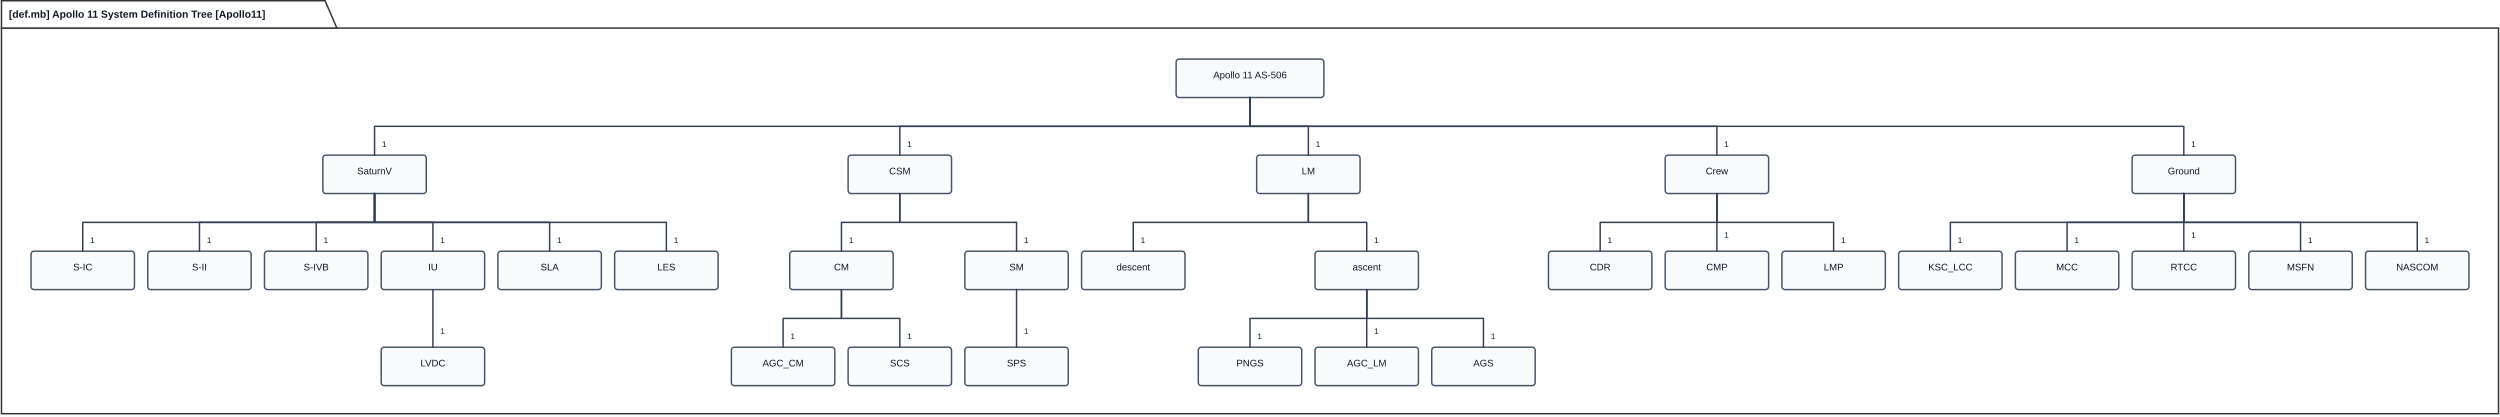
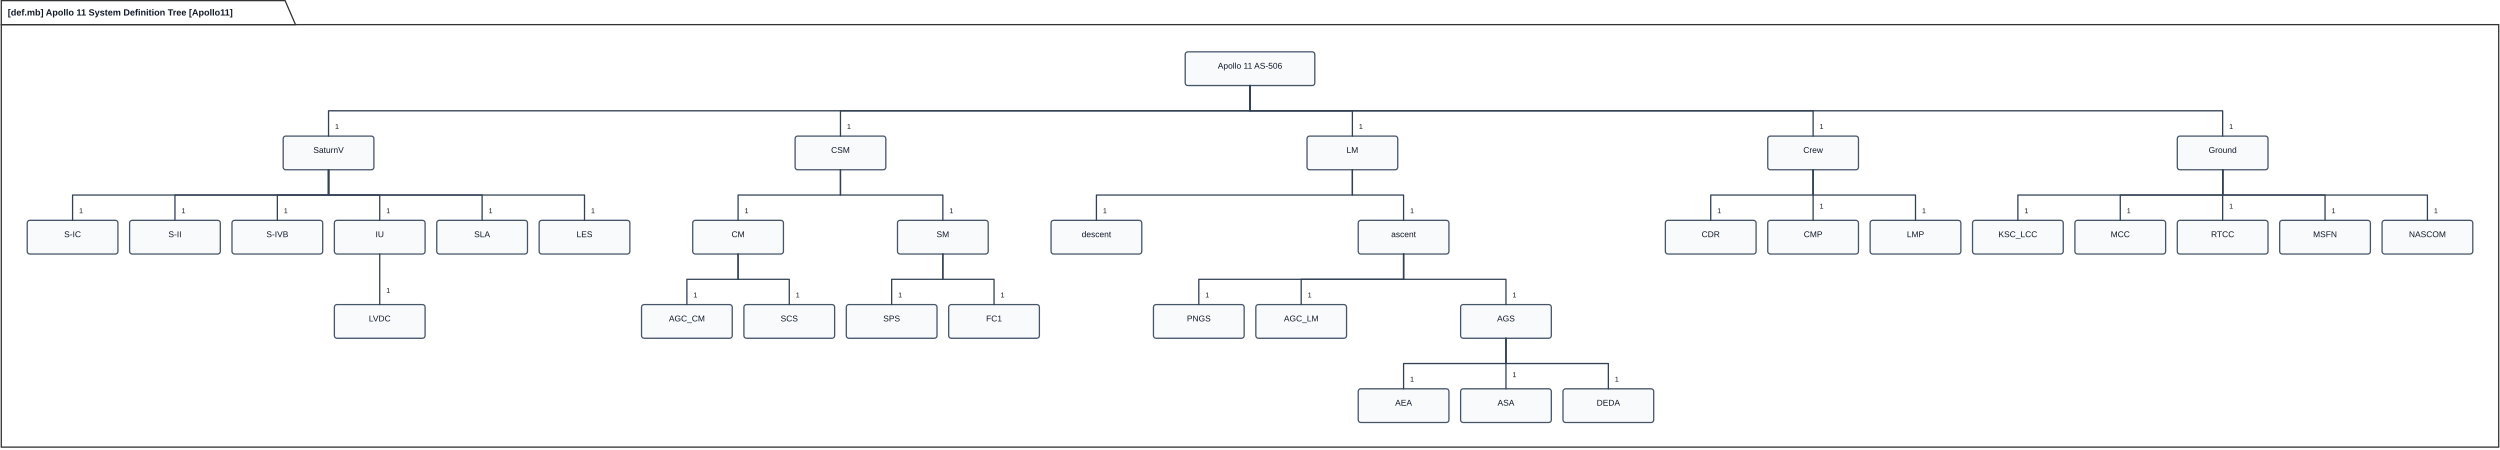
- <svg xmlns="http://www.w3.org/2000/svg" width="3384" height="564" viewBox="0 0 3384 564">
+ <svg xmlns="http://www.w3.org/2000/svg" width="3858" height="694" viewBox="0 0 3858 694">
  <defs>
    <style>text{font-family:Arial,Helvetica,sans-serif;fill:#111827}.label{font-size:13px}.small{font-size:11px}.header{font-size:14px;font-weight:600}</style>
    <marker id="arrow" markerWidth="8" markerHeight="6" refX="8" refY="3" orient="auto">
      <polygon points="0 0,8 3,0 6" fill="#1D4ED8" />
    </marker>
    <marker id="arrow-dark" markerWidth="8" markerHeight="6" refX="8" refY="3" orient="auto">
      <polygon points="0 0,8 3,0 6" fill="#334155" />
    </marker>
    <marker id="composition" markerWidth="12" markerHeight="12" refX="0" refY="6" orient="auto" markerUnits="strokeWidth">
      <polygon points="0 6,6 0,12 6,6 12" fill="#111827" stroke="#111827" />
    </marker>
  </defs>
-   <rect x="0" y="0" width="3384" height="564" fill="#FFFFFF" />
-   <rect x="2" y="38" width="3380" height="522" fill="none" stroke="#333333" stroke-width="2" />
+   <rect x="0" y="0" width="3858" height="694" fill="#FFFFFF" />
+   <rect x="2" y="38" width="3854" height="652" fill="none" stroke="#333333" stroke-width="2" />
  <path d="M 2 1 H 440 L 456 38 H 2 Z" fill="#FFFFFF" stroke="#333333" stroke-width="2" />
  <text class="header" x="12" y="24">[def.mb] Apollo 11 System Definition Tree [Apollo11]</text>
-   <rect x="2" y="38" width="3380" height="524" fill="none" stroke="#333333" stroke-width="0" />
+   <rect x="2" y="38" width="3854" height="654" fill="none" stroke="#333333" stroke-width="0" />
  <g transform="translate(2,40)">
-     <rect id="apollo" x="1590" y="40" width="200" height="52" rx="4" fill="#F8FAFC" stroke="#475569" stroke-width="2" />
-     <text class="label" text-anchor="middle" x="1690" y="66">Apollo 11 AS-506</text>
+     <rect id="apollo" x="1827" y="40" width="200" height="52" rx="4" fill="#F8FAFC" stroke="#475569" stroke-width="2" />
+     <text class="label" text-anchor="middle" x="1927" y="66">Apollo 11 AS-506</text>
    <rect id="SaturnV" x="435" y="170" width="140" height="52" rx="4" fill="#F8FAFC" stroke="#475569" stroke-width="2" />
    <text class="label" text-anchor="middle" x="505" y="196">SaturnV</text>
    <rect id="SIC" x="40" y="300" width="140" height="52" rx="4" fill="#F8FAFC" stroke="#475569" stroke-width="2" />
    <text class="label" text-anchor="middle" x="110" y="326">S-IC</text>
    <rect id="SII" x="198" y="300" width="140" height="52" rx="4" fill="#F8FAFC" stroke="#475569" stroke-width="2" />
    <text class="label" text-anchor="middle" x="268" y="326">S-II</text>
    <rect id="SIVB" x="356" y="300" width="140" height="52" rx="4" fill="#F8FAFC" stroke="#475569" stroke-width="2" />
    <text class="label" text-anchor="middle" x="426" y="326">S-IVB</text>
    <rect id="IU" x="514" y="300" width="140" height="52" rx="4" fill="#F8FAFC" stroke="#475569" stroke-width="2" />
    <text class="label" text-anchor="middle" x="584" y="326">IU</text>
    <rect id="LVDC" x="514" y="430" width="140" height="52" rx="4" fill="#F8FAFC" stroke="#475569" stroke-width="2" />
    <text class="label" text-anchor="middle" x="584" y="456">LVDC</text>
    <rect id="SLA" x="672" y="300" width="140" height="52" rx="4" fill="#F8FAFC" stroke="#475569" stroke-width="2" />
    <text class="label" text-anchor="middle" x="742" y="326">SLA</text>
    <rect id="LES" x="830" y="300" width="140" height="52" rx="4" fill="#F8FAFC" stroke="#475569" stroke-width="2" />
    <text class="label" text-anchor="middle" x="900" y="326">LES</text>
-     <rect id="CSM" x="1146" y="170" width="140" height="52" rx="4" fill="#F8FAFC" stroke="#475569" stroke-width="2" />
-     <text class="label" text-anchor="middle" x="1216" y="196">CSM</text>
+     <rect id="CSM" x="1225" y="170" width="140" height="52" rx="4" fill="#F8FAFC" stroke="#475569" stroke-width="2" />
+     <text class="label" text-anchor="middle" x="1295" y="196">CSM</text>
    <rect id="CM" x="1067" y="300" width="140" height="52" rx="4" fill="#F8FAFC" stroke="#475569" stroke-width="2" />
    <text class="label" text-anchor="middle" x="1137" y="326">CM</text>
    <rect id="AGC_CM" x="988" y="430" width="140" height="52" rx="4" fill="#F8FAFC" stroke="#475569" stroke-width="2" />
    <text class="label" text-anchor="middle" x="1058" y="456">AGC_CM</text>
    <rect id="SCS" x="1146" y="430" width="140" height="52" rx="4" fill="#F8FAFC" stroke="#475569" stroke-width="2" />
    <text class="label" text-anchor="middle" x="1216" y="456">SCS</text>
-     <rect id="SM" x="1304" y="300" width="140" height="52" rx="4" fill="#F8FAFC" stroke="#475569" stroke-width="2" />
-     <text class="label" text-anchor="middle" x="1374" y="326">SM</text>
+     <rect id="SM" x="1383" y="300" width="140" height="52" rx="4" fill="#F8FAFC" stroke="#475569" stroke-width="2" />
+     <text class="label" text-anchor="middle" x="1453" y="326">SM</text>
    <rect id="SPS" x="1304" y="430" width="140" height="52" rx="4" fill="#F8FAFC" stroke="#475569" stroke-width="2" />
    <text class="label" text-anchor="middle" x="1374" y="456">SPS</text>
-     <rect id="LM" x="1699" y="170" width="140" height="52" rx="4" fill="#F8FAFC" stroke="#475569" stroke-width="2" />
-     <text class="label" text-anchor="middle" x="1769" y="196">LM</text>
-     <rect id="descent" x="1462" y="300" width="140" height="52" rx="4" fill="#F8FAFC" stroke="#475569" stroke-width="2" />
-     <text class="label" text-anchor="middle" x="1532" y="326">descent</text>
-     <rect id="ascent" x="1778" y="300" width="140" height="52" rx="4" fill="#F8FAFC" stroke="#475569" stroke-width="2" />
-     <text class="label" text-anchor="middle" x="1848" y="326">ascent</text>
-     <rect id="PNGS" x="1620" y="430" width="140" height="52" rx="4" fill="#F8FAFC" stroke="#475569" stroke-width="2" />
-     <text class="label" text-anchor="middle" x="1690" y="456">PNGS</text>
-     <rect id="AGC_LM" x="1778" y="430" width="140" height="52" rx="4" fill="#F8FAFC" stroke="#475569" stroke-width="2" />
-     <text class="label" text-anchor="middle" x="1848" y="456">AGC_LM</text>
-     <rect id="AGS" x="1936" y="430" width="140" height="52" rx="4" fill="#F8FAFC" stroke="#475569" stroke-width="2" />
-     <text class="label" text-anchor="middle" x="2006" y="456">AGS</text>
-     <rect id="Crew" x="2252" y="170" width="140" height="52" rx="4" fill="#F8FAFC" stroke="#475569" stroke-width="2" />
-     <text class="label" text-anchor="middle" x="2322" y="196">Crew</text>
-     <rect id="CDR" x="2094" y="300" width="140" height="52" rx="4" fill="#F8FAFC" stroke="#475569" stroke-width="2" />
-     <text class="label" text-anchor="middle" x="2164" y="326">CDR</text>
-     <rect id="CMP" x="2252" y="300" width="140" height="52" rx="4" fill="#F8FAFC" stroke="#475569" stroke-width="2" />
-     <text class="label" text-anchor="middle" x="2322" y="326">CMP</text>
-     <rect id="LMP" x="2410" y="300" width="140" height="52" rx="4" fill="#F8FAFC" stroke="#475569" stroke-width="2" />
-     <text class="label" text-anchor="middle" x="2480" y="326">LMP</text>
-     <rect id="Ground" x="2884" y="170" width="140" height="52" rx="4" fill="#F8FAFC" stroke="#475569" stroke-width="2" />
-     <text class="label" text-anchor="middle" x="2954" y="196">Ground</text>
-     <rect id="KSC_LCC" x="2568" y="300" width="140" height="52" rx="4" fill="#F8FAFC" stroke="#475569" stroke-width="2" />
-     <text class="label" text-anchor="middle" x="2638" y="326">KSC_LCC</text>
-     <rect id="MCC" x="2726" y="300" width="140" height="52" rx="4" fill="#F8FAFC" stroke="#475569" stroke-width="2" />
-     <text class="label" text-anchor="middle" x="2796" y="326">MCC</text>
-     <rect id="RTCC" x="2884" y="300" width="140" height="52" rx="4" fill="#F8FAFC" stroke="#475569" stroke-width="2" />
-     <text class="label" text-anchor="middle" x="2954" y="326">RTCC</text>
-     <rect id="MSFN" x="3042" y="300" width="140" height="52" rx="4" fill="#F8FAFC" stroke="#475569" stroke-width="2" />
-     <text class="label" text-anchor="middle" x="3112" y="326">MSFN</text>
-     <rect id="NASCOM" x="3200" y="300" width="140" height="52" rx="4" fill="#F8FAFC" stroke="#475569" stroke-width="2" />
-     <text class="label" text-anchor="middle" x="3270" y="326">NASCOM</text>
-     <path d="M 1690,92 L 1690,131 L 505,131 L 505,170" fill="none" stroke="#334155" stroke-width="2" stroke-linejoin="round" stroke-linecap="round" />
-     <path d="M 1690,92 L 1690,131 L 1216,131 L 1216,170" fill="none" stroke="#334155" stroke-width="2" stroke-linejoin="round" stroke-linecap="round" />
-     <path d="M 1690,92 L 1690,131 L 1769,131 L 1769,170" fill="none" stroke="#334155" stroke-width="2" stroke-linejoin="round" stroke-linecap="round" />
-     <path d="M 1690,92 L 1690,131 L 2322,131 L 2322,170" fill="none" stroke="#334155" stroke-width="2" stroke-linejoin="round" stroke-linecap="round" />
-     <path d="M 1690,92 L 1690,131 L 2954,131 L 2954,170" fill="none" stroke="#334155" stroke-width="2" stroke-linejoin="round" stroke-linecap="round" />
+     <rect id="FC1" x="1462" y="430" width="140" height="52" rx="4" fill="#F8FAFC" stroke="#475569" stroke-width="2" />
+     <text class="label" text-anchor="middle" x="1532" y="456">FC1</text>
+     <rect id="LM" x="2015" y="170" width="140" height="52" rx="4" fill="#F8FAFC" stroke="#475569" stroke-width="2" />
+     <text class="label" text-anchor="middle" x="2085" y="196">LM</text>
+     <rect id="descent" x="1620" y="300" width="140" height="52" rx="4" fill="#F8FAFC" stroke="#475569" stroke-width="2" />
+     <text class="label" text-anchor="middle" x="1690" y="326">descent</text>
+     <rect id="ascent" x="2094" y="300" width="140" height="52" rx="4" fill="#F8FAFC" stroke="#475569" stroke-width="2" />
+     <text class="label" text-anchor="middle" x="2164" y="326">ascent</text>
+     <rect id="PNGS" x="1778" y="430" width="140" height="52" rx="4" fill="#F8FAFC" stroke="#475569" stroke-width="2" />
+     <text class="label" text-anchor="middle" x="1848" y="456">PNGS</text>
+     <rect id="AGC_LM" x="1936" y="430" width="140" height="52" rx="4" fill="#F8FAFC" stroke="#475569" stroke-width="2" />
+     <text class="label" text-anchor="middle" x="2006" y="456">AGC_LM</text>
+     <rect id="AGS" x="2252" y="430" width="140" height="52" rx="4" fill="#F8FAFC" stroke="#475569" stroke-width="2" />
+     <text class="label" text-anchor="middle" x="2322" y="456">AGS</text>
+     <rect id="AEA" x="2094" y="560" width="140" height="52" rx="4" fill="#F8FAFC" stroke="#475569" stroke-width="2" />
+     <text class="label" text-anchor="middle" x="2164" y="586">AEA</text>
+     <rect id="ASA" x="2252" y="560" width="140" height="52" rx="4" fill="#F8FAFC" stroke="#475569" stroke-width="2" />
+     <text class="label" text-anchor="middle" x="2322" y="586">ASA</text>
+     <rect id="DEDA" x="2410" y="560" width="140" height="52" rx="4" fill="#F8FAFC" stroke="#475569" stroke-width="2" />
+     <text class="label" text-anchor="middle" x="2480" y="586">DEDA</text>
+     <rect id="Crew" x="2726" y="170" width="140" height="52" rx="4" fill="#F8FAFC" stroke="#475569" stroke-width="2" />
+     <text class="label" text-anchor="middle" x="2796" y="196">Crew</text>
+     <rect id="CDR" x="2568" y="300" width="140" height="52" rx="4" fill="#F8FAFC" stroke="#475569" stroke-width="2" />
+     <text class="label" text-anchor="middle" x="2638" y="326">CDR</text>
+     <rect id="CMP" x="2726" y="300" width="140" height="52" rx="4" fill="#F8FAFC" stroke="#475569" stroke-width="2" />
+     <text class="label" text-anchor="middle" x="2796" y="326">CMP</text>
+     <rect id="LMP" x="2884" y="300" width="140" height="52" rx="4" fill="#F8FAFC" stroke="#475569" stroke-width="2" />
+     <text class="label" text-anchor="middle" x="2954" y="326">LMP</text>
+     <rect id="Ground" x="3358" y="170" width="140" height="52" rx="4" fill="#F8FAFC" stroke="#475569" stroke-width="2" />
+     <text class="label" text-anchor="middle" x="3428" y="196">Ground</text>
+     <rect id="KSC_LCC" x="3042" y="300" width="140" height="52" rx="4" fill="#F8FAFC" stroke="#475569" stroke-width="2" />
+     <text class="label" text-anchor="middle" x="3112" y="326">KSC_LCC</text>
+     <rect id="MCC" x="3200" y="300" width="140" height="52" rx="4" fill="#F8FAFC" stroke="#475569" stroke-width="2" />
+     <text class="label" text-anchor="middle" x="3270" y="326">MCC</text>
+     <rect id="RTCC" x="3358" y="300" width="140" height="52" rx="4" fill="#F8FAFC" stroke="#475569" stroke-width="2" />
+     <text class="label" text-anchor="middle" x="3428" y="326">RTCC</text>
+     <rect id="MSFN" x="3516" y="300" width="140" height="52" rx="4" fill="#F8FAFC" stroke="#475569" stroke-width="2" />
+     <text class="label" text-anchor="middle" x="3586" y="326">MSFN</text>
+     <rect id="NASCOM" x="3674" y="300" width="140" height="52" rx="4" fill="#F8FAFC" stroke="#475569" stroke-width="2" />
+     <text class="label" text-anchor="middle" x="3744" y="326">NASCOM</text>
+     <path d="M 1927,92 L 1927,131 L 505,131 L 505,170" fill="none" stroke="#334155" stroke-width="2" stroke-linejoin="round" stroke-linecap="round" />
+     <path d="M 1927,92 L 1927,131 L 1295,131 L 1295,170" fill="none" stroke="#334155" stroke-width="2" stroke-linejoin="round" stroke-linecap="round" />
+     <path d="M 1927,92 L 1927,131 L 2085,131 L 2085,170" fill="none" stroke="#334155" stroke-width="2" stroke-linejoin="round" stroke-linecap="round" />
+     <path d="M 1927,92 L 1927,131 L 2796,131 L 2796,170" fill="none" stroke="#334155" stroke-width="2" stroke-linejoin="round" stroke-linecap="round" />
+     <path d="M 1927,92 L 1927,131 L 3428,131 L 3428,170" fill="none" stroke="#334155" stroke-width="2" stroke-linejoin="round" stroke-linecap="round" />
    <path d="M 505,222 L 505,261 L 110,261 L 110,300" fill="none" stroke="#334155" stroke-width="2" stroke-linejoin="round" stroke-linecap="round" />
    <path d="M 505,222 L 505,261 L 268,261 L 268,300" fill="none" stroke="#334155" stroke-width="2" stroke-linejoin="round" stroke-linecap="round" />
    <path d="M 505,222 L 505,261 L 426,261 L 426,300" fill="none" stroke="#334155" stroke-width="2" stroke-linejoin="round" stroke-linecap="round" />
    <path d="M 505,222 L 505,261 L 584,261 L 584,300" fill="none" stroke="#334155" stroke-width="2" stroke-linejoin="round" stroke-linecap="round" />
    <path d="M 505,222 L 505,261 L 742,261 L 742,300" fill="none" stroke="#334155" stroke-width="2" stroke-linejoin="round" stroke-linecap="round" />
    <path d="M 505,222 L 505,261 L 900,261 L 900,300" fill="none" stroke="#334155" stroke-width="2" stroke-linejoin="round" stroke-linecap="round" />
    <path d="M 584,352 L 584,430" fill="none" stroke="#334155" stroke-width="2" stroke-linejoin="round" stroke-linecap="round" />
-     <path d="M 1216,222 L 1216,261 L 1137,261 L 1137,300" fill="none" stroke="#334155" stroke-width="2" stroke-linejoin="round" stroke-linecap="round" />
-     <path d="M 1216,222 L 1216,261 L 1374,261 L 1374,300" fill="none" stroke="#334155" stroke-width="2" stroke-linejoin="round" stroke-linecap="round" />
+     <path d="M 1295,222 L 1295,261 L 1137,261 L 1137,300" fill="none" stroke="#334155" stroke-width="2" stroke-linejoin="round" stroke-linecap="round" />
+     <path d="M 1295,222 L 1295,261 L 1453,261 L 1453,300" fill="none" stroke="#334155" stroke-width="2" stroke-linejoin="round" stroke-linecap="round" />
    <path d="M 1137,352 L 1137,391 L 1058,391 L 1058,430" fill="none" stroke="#334155" stroke-width="2" stroke-linejoin="round" stroke-linecap="round" />
    <path d="M 1137,352 L 1137,391 L 1216,391 L 1216,430" fill="none" stroke="#334155" stroke-width="2" stroke-linejoin="round" stroke-linecap="round" />
-     <path d="M 1374,352 L 1374,430" fill="none" stroke="#334155" stroke-width="2" stroke-linejoin="round" stroke-linecap="round" />
-     <path d="M 1769,222 L 1769,261 L 1532,261 L 1532,300" fill="none" stroke="#334155" stroke-width="2" stroke-linejoin="round" stroke-linecap="round" />
-     <path d="M 1769,222 L 1769,261 L 1848,261 L 1848,300" fill="none" stroke="#334155" stroke-width="2" stroke-linejoin="round" stroke-linecap="round" />
-     <path d="M 1848,352 L 1848,391 L 1690,391 L 1690,430" fill="none" stroke="#334155" stroke-width="2" stroke-linejoin="round" stroke-linecap="round" />
-     <path d="M 1848,352 L 1848,430" fill="none" stroke="#334155" stroke-width="2" stroke-linejoin="round" stroke-linecap="round" />
-     <path d="M 1848,352 L 1848,391 L 2006,391 L 2006,430" fill="none" stroke="#334155" stroke-width="2" stroke-linejoin="round" stroke-linecap="round" />
-     <path d="M 2322,222 L 2322,261 L 2164,261 L 2164,300" fill="none" stroke="#334155" stroke-width="2" stroke-linejoin="round" stroke-linecap="round" />
-     <path d="M 2322,222 L 2322,300" fill="none" stroke="#334155" stroke-width="2" stroke-linejoin="round" stroke-linecap="round" />
-     <path d="M 2322,222 L 2322,261 L 2480,261 L 2480,300" fill="none" stroke="#334155" stroke-width="2" stroke-linejoin="round" stroke-linecap="round" />
-     <path d="M 2954,222 L 2954,261 L 2638,261 L 2638,300" fill="none" stroke="#334155" stroke-width="2" stroke-linejoin="round" stroke-linecap="round" />
-     <path d="M 2954,222 L 2954,261 L 2796,261 L 2796,300" fill="none" stroke="#334155" stroke-width="2" stroke-linejoin="round" stroke-linecap="round" />
-     <path d="M 2954,222 L 2954,300" fill="none" stroke="#334155" stroke-width="2" stroke-linejoin="round" stroke-linecap="round" />
-     <path d="M 2954,222 L 2954,261 L 3112,261 L 3112,300" fill="none" stroke="#334155" stroke-width="2" stroke-linejoin="round" stroke-linecap="round" />
-     <path d="M 2954,222 L 2954,261 L 3270,261 L 3270,300" fill="none" stroke="#334155" stroke-width="2" stroke-linejoin="round" stroke-linecap="round" />
+     <path d="M 1453,352 L 1453,391 L 1374,391 L 1374,430" fill="none" stroke="#334155" stroke-width="2" stroke-linejoin="round" stroke-linecap="round" />
+     <path d="M 1453,352 L 1453,391 L 1532,391 L 1532,430" fill="none" stroke="#334155" stroke-width="2" stroke-linejoin="round" stroke-linecap="round" />
+     <path d="M 2085,222 L 2085,261 L 1690,261 L 1690,300" fill="none" stroke="#334155" stroke-width="2" stroke-linejoin="round" stroke-linecap="round" />
+     <path d="M 2085,222 L 2085,261 L 2164,261 L 2164,300" fill="none" stroke="#334155" stroke-width="2" stroke-linejoin="round" stroke-linecap="round" />
+     <path d="M 2164,352 L 2164,391 L 1848,391 L 1848,430" fill="none" stroke="#334155" stroke-width="2" stroke-linejoin="round" stroke-linecap="round" />
+     <path d="M 2164,352 L 2164,391 L 2006,391 L 2006,430" fill="none" stroke="#334155" stroke-width="2" stroke-linejoin="round" stroke-linecap="round" />
+     <path d="M 2164,352 L 2164,391 L 2322,391 L 2322,430" fill="none" stroke="#334155" stroke-width="2" stroke-linejoin="round" stroke-linecap="round" />
+     <path d="M 2322,482 L 2322,521 L 2164,521 L 2164,560" fill="none" stroke="#334155" stroke-width="2" stroke-linejoin="round" stroke-linecap="round" />
+     <path d="M 2322,482 L 2322,560" fill="none" stroke="#334155" stroke-width="2" stroke-linejoin="round" stroke-linecap="round" />
+     <path d="M 2322,482 L 2322,521 L 2480,521 L 2480,560" fill="none" stroke="#334155" stroke-width="2" stroke-linejoin="round" stroke-linecap="round" />
+     <path d="M 2796,222 L 2796,261 L 2638,261 L 2638,300" fill="none" stroke="#334155" stroke-width="2" stroke-linejoin="round" stroke-linecap="round" />
+     <path d="M 2796,222 L 2796,300" fill="none" stroke="#334155" stroke-width="2" stroke-linejoin="round" stroke-linecap="round" />
+     <path d="M 2796,222 L 2796,261 L 2954,261 L 2954,300" fill="none" stroke="#334155" stroke-width="2" stroke-linejoin="round" stroke-linecap="round" />
+     <path d="M 3428,222 L 3428,261 L 3112,261 L 3112,300" fill="none" stroke="#334155" stroke-width="2" stroke-linejoin="round" stroke-linecap="round" />
+     <path d="M 3428,222 L 3428,261 L 3270,261 L 3270,300" fill="none" stroke="#334155" stroke-width="2" stroke-linejoin="round" stroke-linecap="round" />
+     <path d="M 3428,222 L 3428,300" fill="none" stroke="#334155" stroke-width="2" stroke-linejoin="round" stroke-linecap="round" />
+     <path d="M 3428,222 L 3428,261 L 3586,261 L 3586,300" fill="none" stroke="#334155" stroke-width="2" stroke-linejoin="round" stroke-linecap="round" />
+     <path d="M 3428,222 L 3428,261 L 3744,261 L 3744,300" fill="none" stroke="#334155" stroke-width="2" stroke-linejoin="round" stroke-linecap="round" />
    <text class="small" x="515" y="158.98">1</text>
-     <text class="small" x="1226" y="158.98">1</text>
-     <text class="small" x="1779" y="158.98">1</text>
-     <text class="small" x="2332" y="158.98">1</text>
-     <text class="small" x="2964" y="158.98">1</text>
+     <text class="small" x="1305" y="158.98">1</text>
+     <text class="small" x="2095" y="158.98">1</text>
+     <text class="small" x="2806" y="158.98">1</text>
+     <text class="small" x="3438" y="158.98">1</text>
    <text class="small" x="120" y="288.98">1</text>
    <text class="small" x="278" y="288.98">1</text>
    <text class="small" x="436" y="288.98">1</text>
    <text class="small" x="594" y="288.98">1</text>
    <text class="small" x="752" y="288.98">1</text>
    <text class="small" x="910" y="288.98">1</text>
    <text class="small" x="594" y="411.96">1</text>
    <text class="small" x="1147" y="288.98">1</text>
-     <text class="small" x="1384" y="288.98">1</text>
+     <text class="small" x="1463" y="288.98">1</text>
    <text class="small" x="1068" y="418.98">1</text>
    <text class="small" x="1226" y="418.98">1</text>
-     <text class="small" x="1384" y="411.96">1</text>
-     <text class="small" x="1542" y="288.98">1</text>
-     <text class="small" x="1858" y="288.98">1</text>
-     <text class="small" x="1700" y="418.98">1</text>
-     <text class="small" x="1858" y="411.96">1</text>
+     <text class="small" x="1384" y="418.98">1</text>
+     <text class="small" x="1542" y="418.98">1</text>
+     <text class="small" x="1700" y="288.98">1</text>
+     <text class="small" x="2174" y="288.98">1</text>
+     <text class="small" x="1858" y="418.98">1</text>
    <text class="small" x="2016" y="418.98">1</text>
-     <text class="small" x="2174" y="288.98">1</text>
-     <text class="small" x="2332" y="281.96">1</text>
-     <text class="small" x="2490" y="288.98">1</text>
+     <text class="small" x="2332" y="418.98">1</text>
+     <text class="small" x="2174" y="548.98">1</text>
+     <text class="small" x="2332" y="541.96">1</text>
+     <text class="small" x="2490" y="548.98">1</text>
    <text class="small" x="2648" y="288.98">1</text>
-     <text class="small" x="2806" y="288.98">1</text>
-     <text class="small" x="2964" y="281.96">1</text>
+     <text class="small" x="2806" y="281.96">1</text>
+     <text class="small" x="2964" y="288.98">1</text>
    <text class="small" x="3122" y="288.98">1</text>
    <text class="small" x="3280" y="288.98">1</text>
+     <text class="small" x="3438" y="281.96">1</text>
+     <text class="small" x="3596" y="288.98">1</text>
+     <text class="small" x="3754" y="288.98">1</text>
  </g>
</svg>
